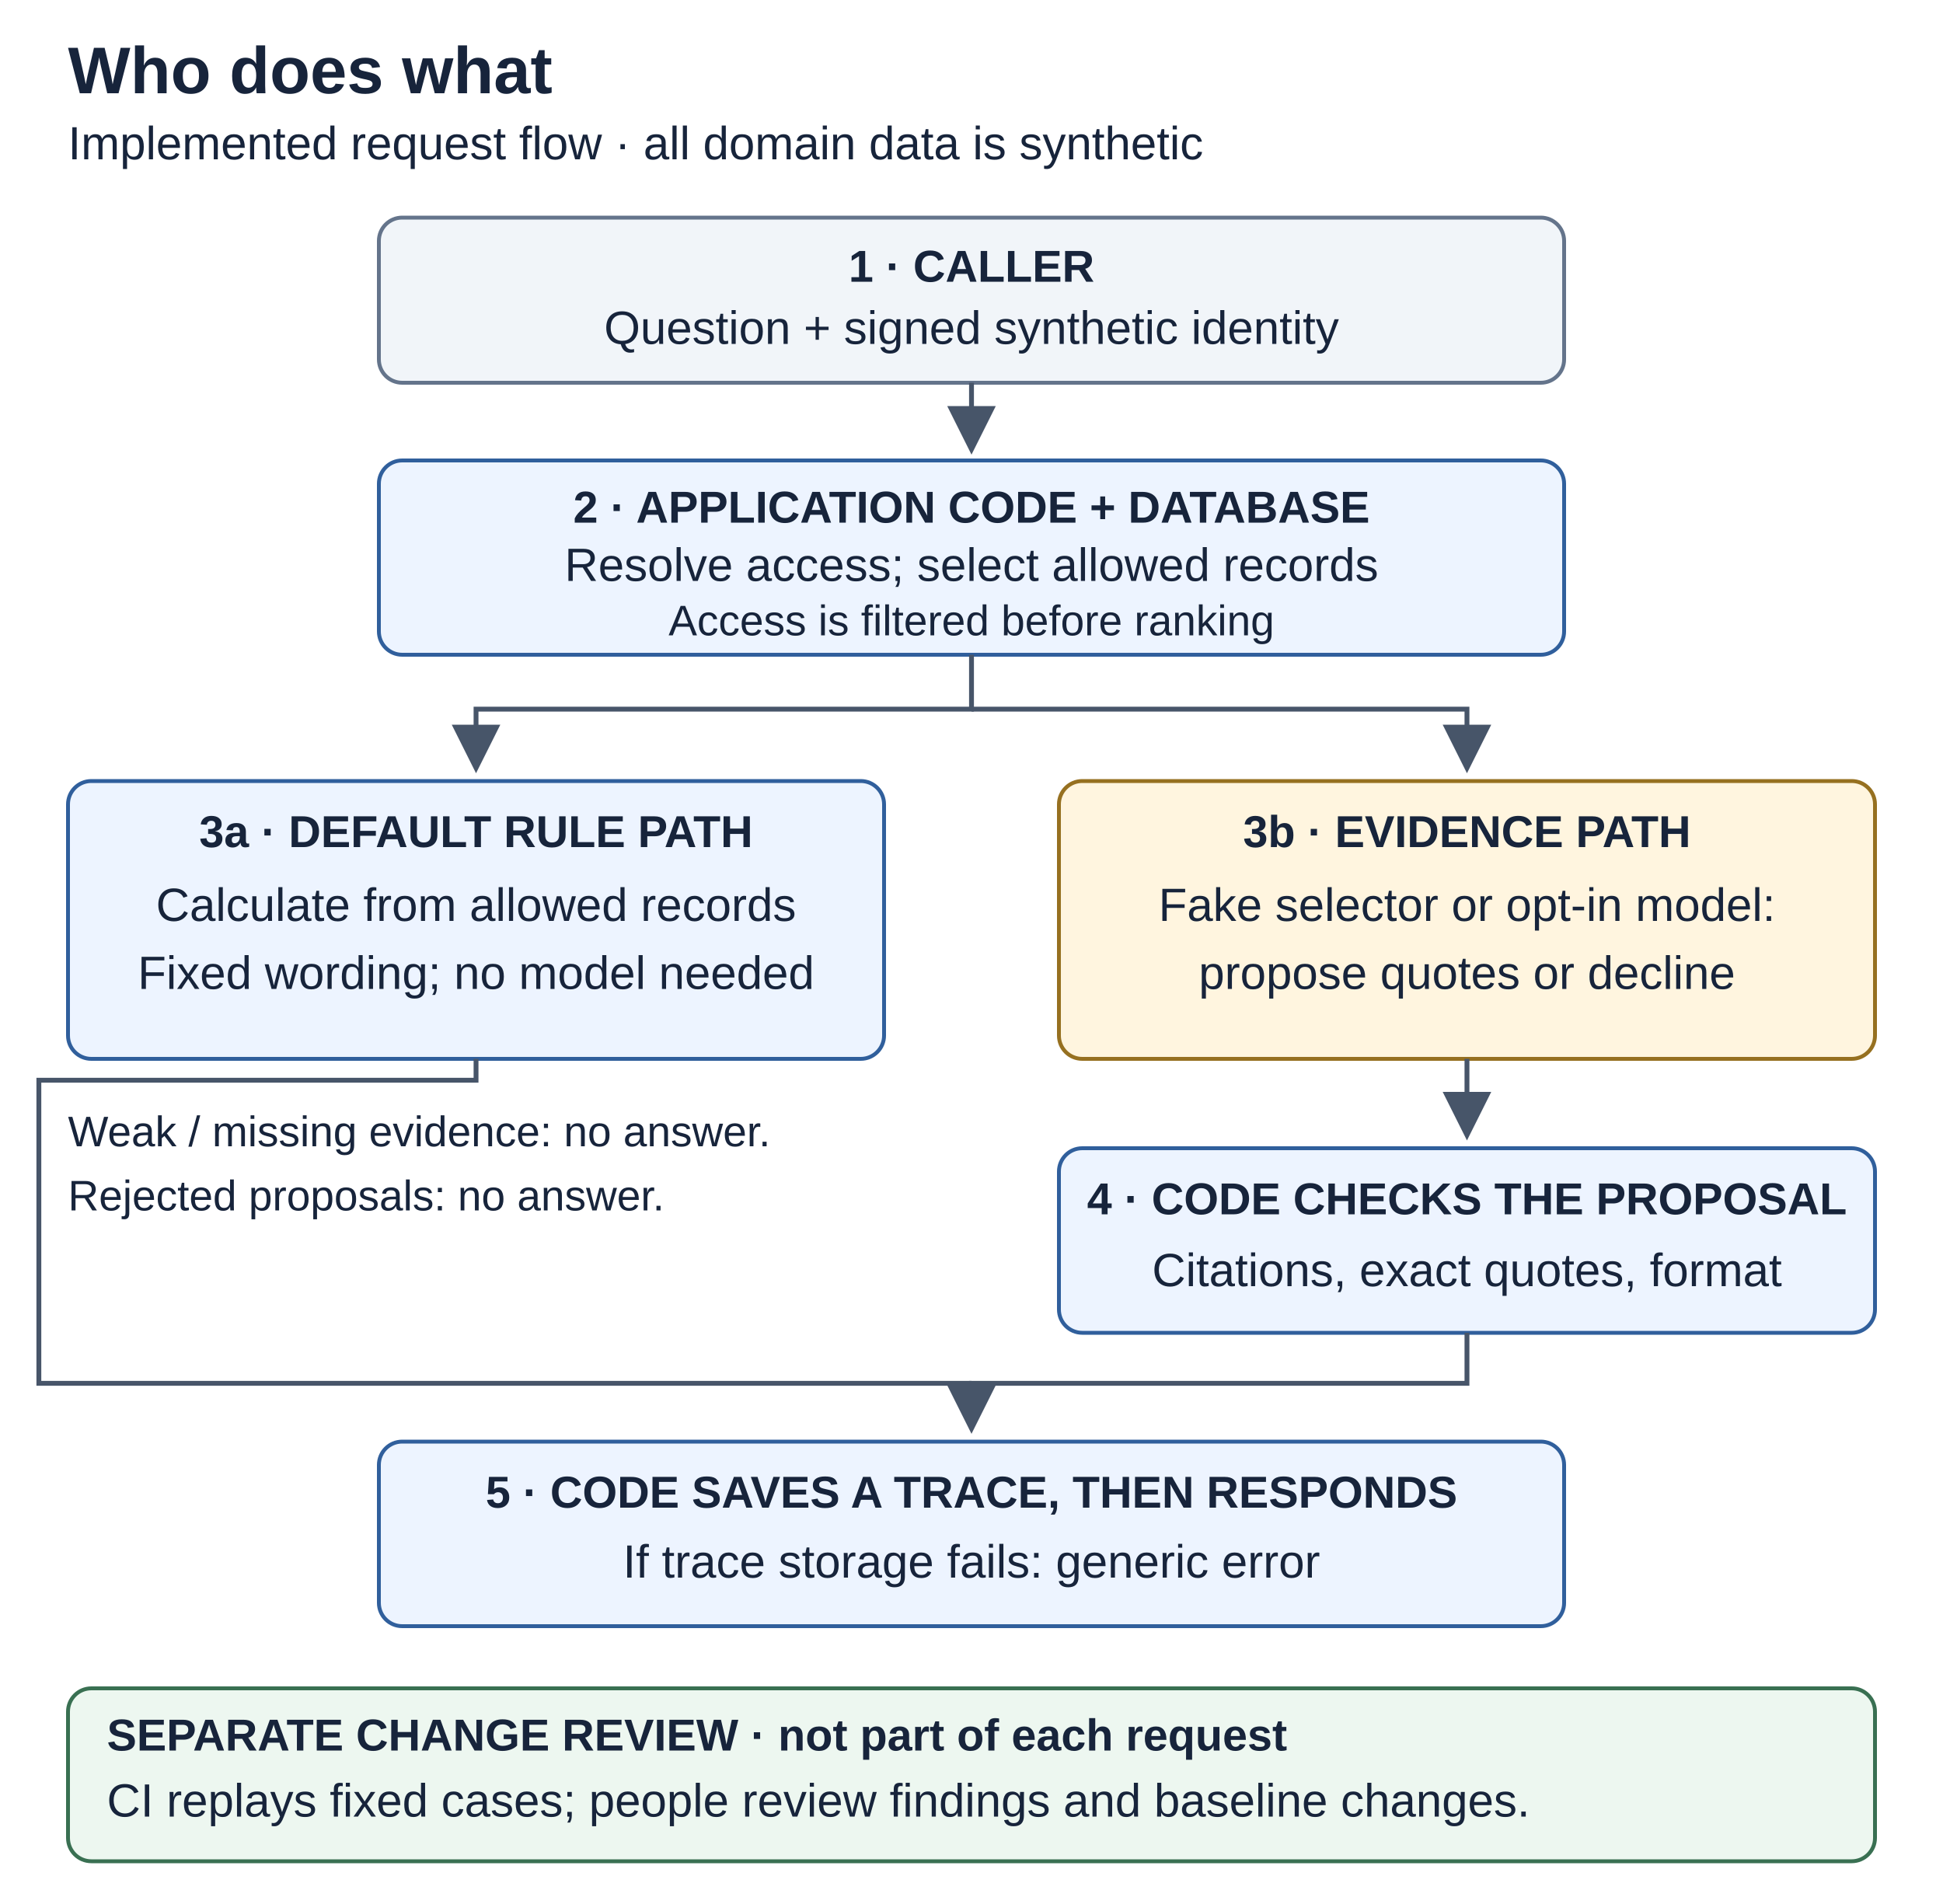
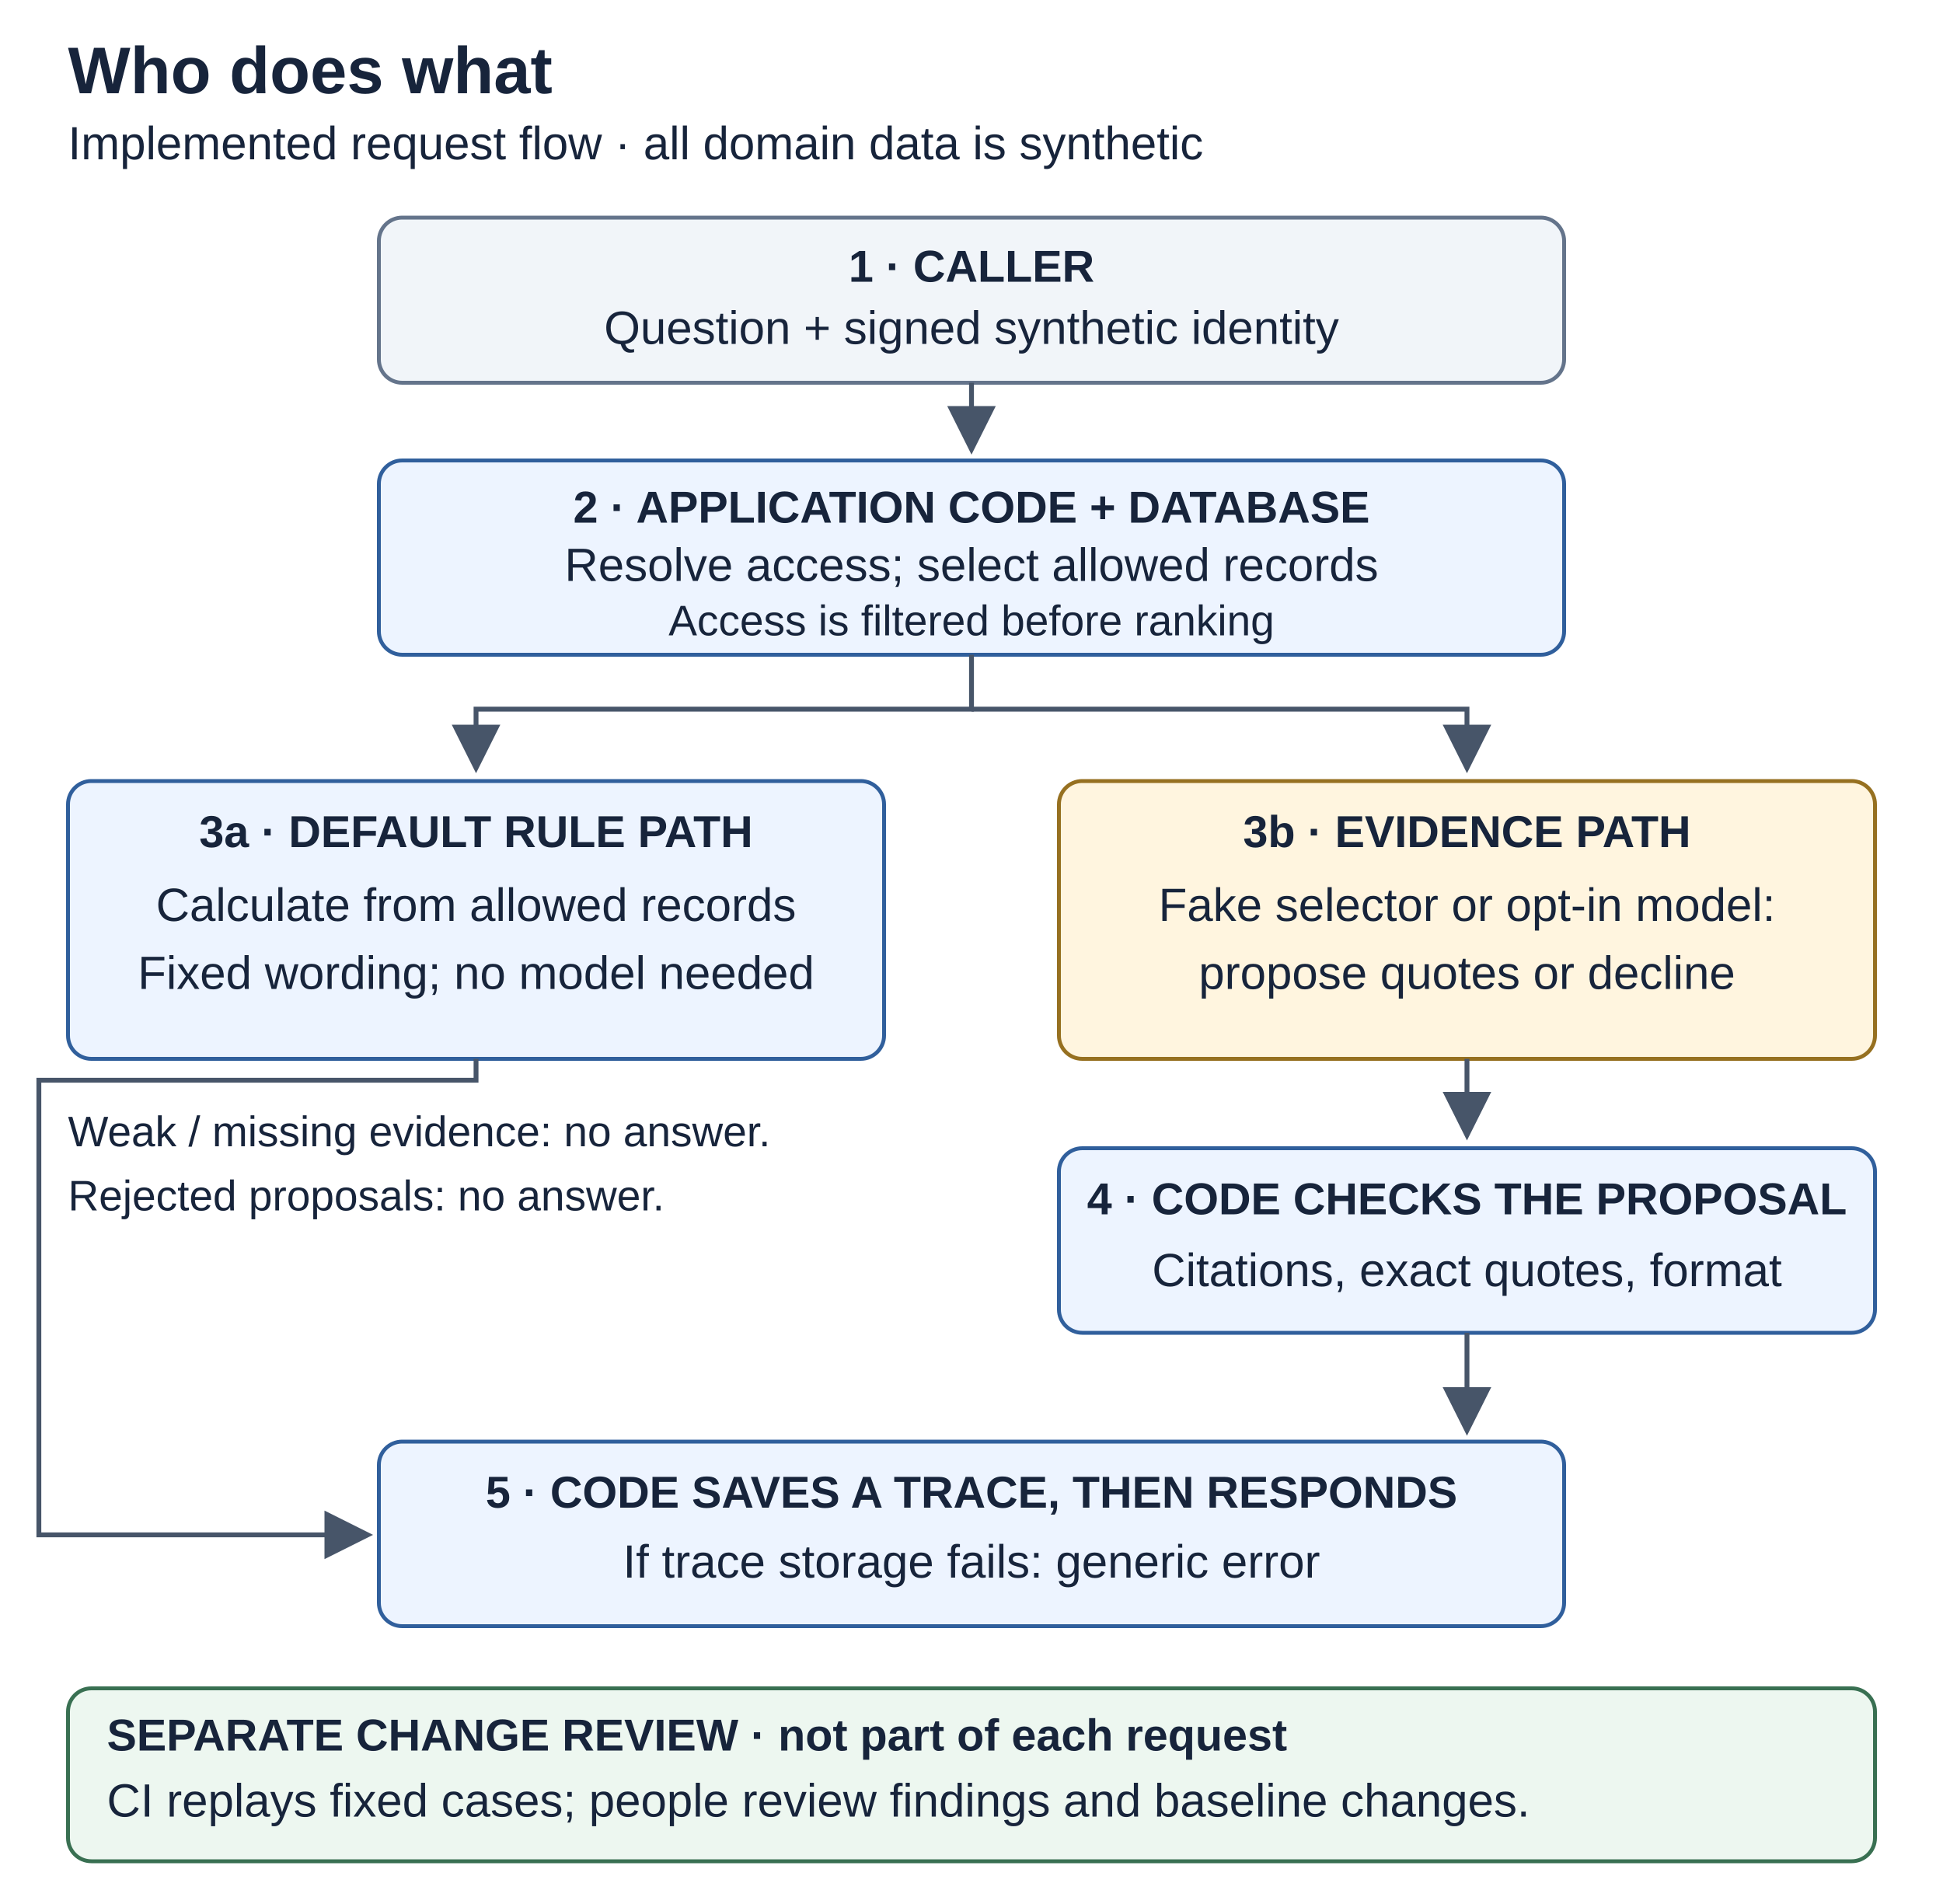
<svg xmlns="http://www.w3.org/2000/svg" width="1000" height="980" viewBox="0 0 1000 980" role="img" aria-labelledby="title description">
  <defs>
    <marker id="arrow" markerWidth="10" markerHeight="10" refX="8" refY="5" orient="auto">
      <path d="M0 0 L10 5 L0 10" fill="#475569" />
    </marker>
    <style>
      text { font-family: Arial, sans-serif; fill: #17243b; font-size: 24px; }
      .title { font-size: 34px; font-weight: 700; }
      .label { font-size: 23px; font-weight: 700; }
      .small { font-size: 22px; }
      .arrow { fill: none; stroke: #475569; stroke-width: 2.5; marker-end: url(#arrow); }
-       .link { fill: none; stroke: #475569; stroke-width: 2.5; }
      .code { fill: #edf4ff; stroke: #305f9c; stroke-width: 2; }
    </style>
  </defs>
  <rect width="1000" height="980" fill="white" />
  <text x="35" y="48" class="title">Who does what</text>
  <text x="35" y="82">Implemented request flow · all domain data is synthetic</text>
  <rect x="195" y="112" width="610" height="85" rx="12" fill="#f1f5f9" stroke="#64748b" stroke-width="2" />
  <text x="500" y="145" text-anchor="middle" class="label">1 · CALLER</text>
  <text x="500" y="177" text-anchor="middle">Question + signed synthetic identity</text>
  <path d="M500 197 V229" class="arrow" />
  <rect x="195" y="237" width="610" height="100" rx="12" class="code" />
  <text x="500" y="269" text-anchor="middle" class="label">2 · APPLICATION CODE + DATABASE</text>
  <text x="500" y="299" text-anchor="middle">Resolve access; select allowed records</text>
  <text x="500" y="327" text-anchor="middle" class="small">Access is filtered before ranking</text>
  <path d="M500 337 V365 H245 V393" class="arrow" />
  <path d="M500 365 H755 V393" class="arrow" />
  <rect x="35" y="402" width="420" height="143" rx="12" class="code" />
  <text x="245" y="436" text-anchor="middle" class="label">3a · DEFAULT RULE PATH</text>
  <text x="245" y="474" text-anchor="middle">Calculate from allowed records</text>
  <text x="245" y="509" text-anchor="middle">Fixed wording; no model needed</text>
  <rect x="545" y="402" width="420" height="143" rx="12" fill="#fff5df" stroke="#967020" stroke-width="2" />
  <text x="755" y="436" text-anchor="middle" class="label">3b · EVIDENCE PATH</text>
  <text x="755" y="474" text-anchor="middle">Fake selector or opt-in model:</text>
  <text x="755" y="509" text-anchor="middle">propose quotes or decline</text>
  <path d="M755 545 V582" class="arrow" />
  <rect x="545" y="591" width="420" height="95" rx="12" class="code" />
  <text x="755" y="625" text-anchor="middle" class="label">4 · CODE CHECKS THE PROPOSAL</text>
  <text x="755" y="662" text-anchor="middle">Citations, exact quotes, format</text>
  <text x="35" y="590" class="small">Weak / missing evidence: no answer.</text>
  <text x="35" y="623" class="small">Rejected proposals: no answer.</text>
-   <path d="M245 545 V556 H20 V712 H500" class="link" />
-   <path d="M755 686 V712 H500 V733" class="arrow" />
+   <path d="M245 545 V556 H20 V790 H187" class="arrow" />
+   <path d="M755 686 V734" class="arrow" />
  <rect x="195" y="742" width="610" height="95" rx="12" class="code" />
  <text x="500" y="776" text-anchor="middle" class="label">5 · CODE SAVES A TRACE, THEN RESPONDS</text>
  <text x="500" y="812" text-anchor="middle">If trace storage fails: generic error</text>
  <rect x="35" y="869" width="930" height="89" rx="12" fill="#edf7f0" stroke="#397052" stroke-width="2" />
  <text x="55" y="901" class="label">SEPARATE CHANGE REVIEW · not part of each request</text>
  <text x="55" y="935">CI replays fixed cases; people review findings and baseline changes.</text>
</svg>
